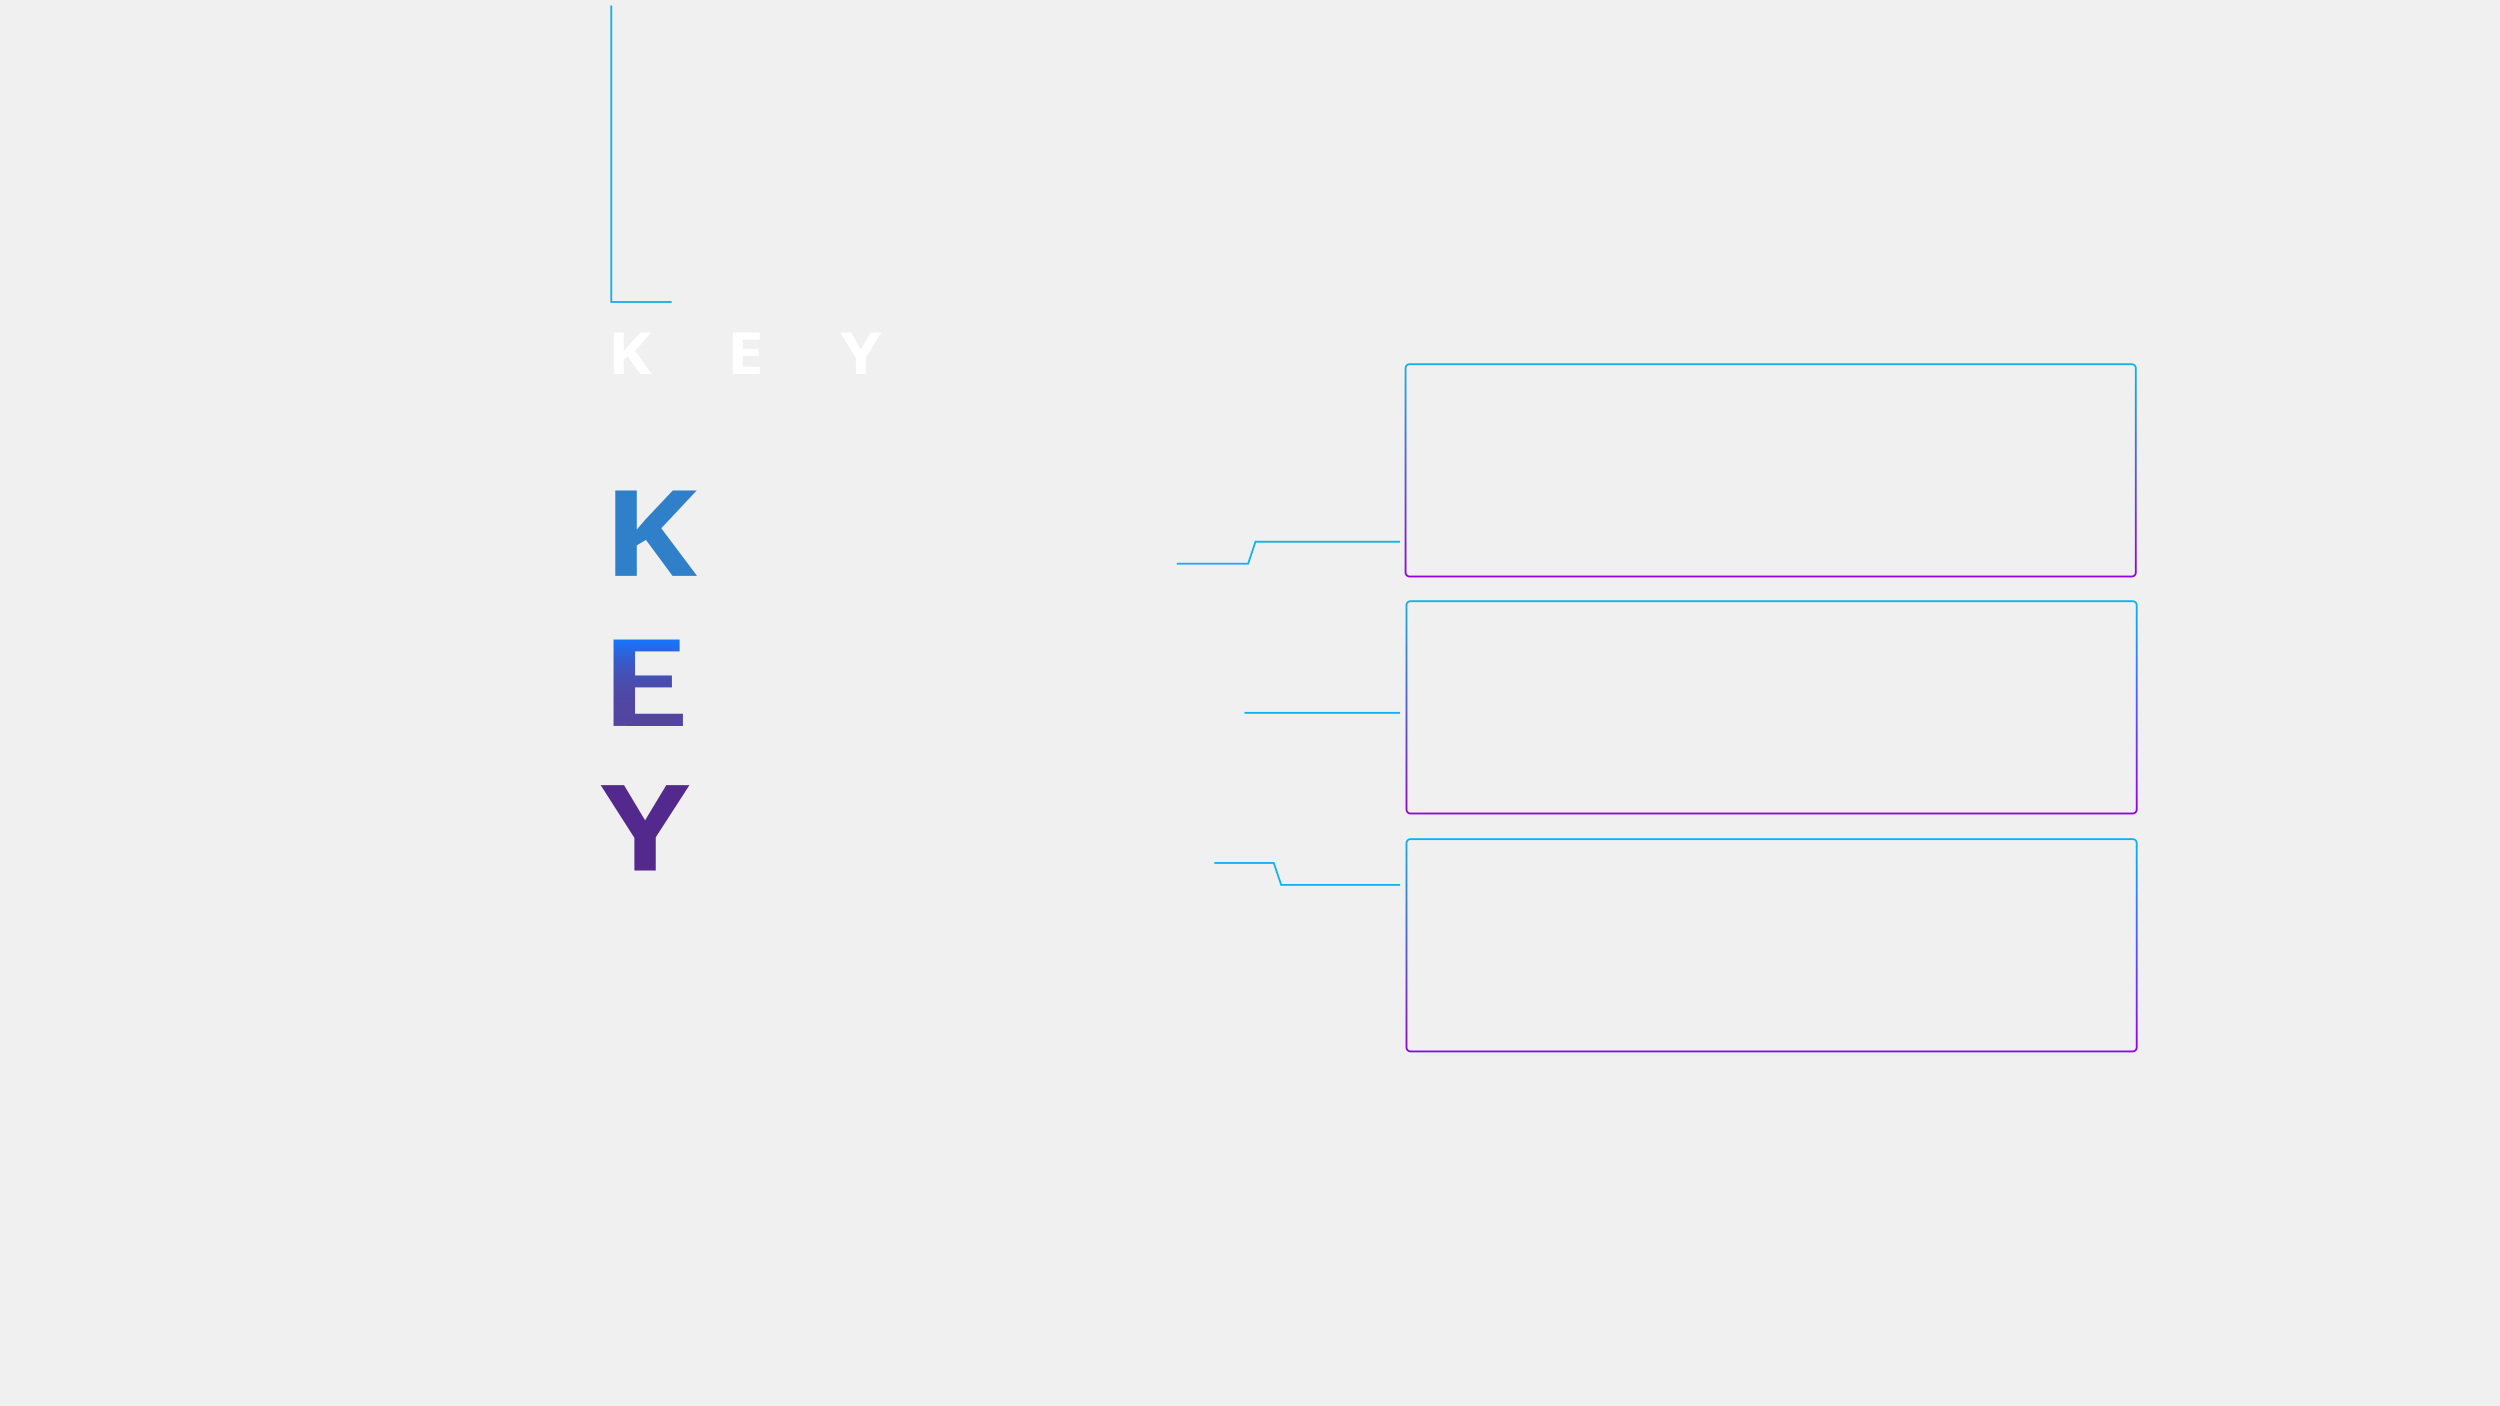
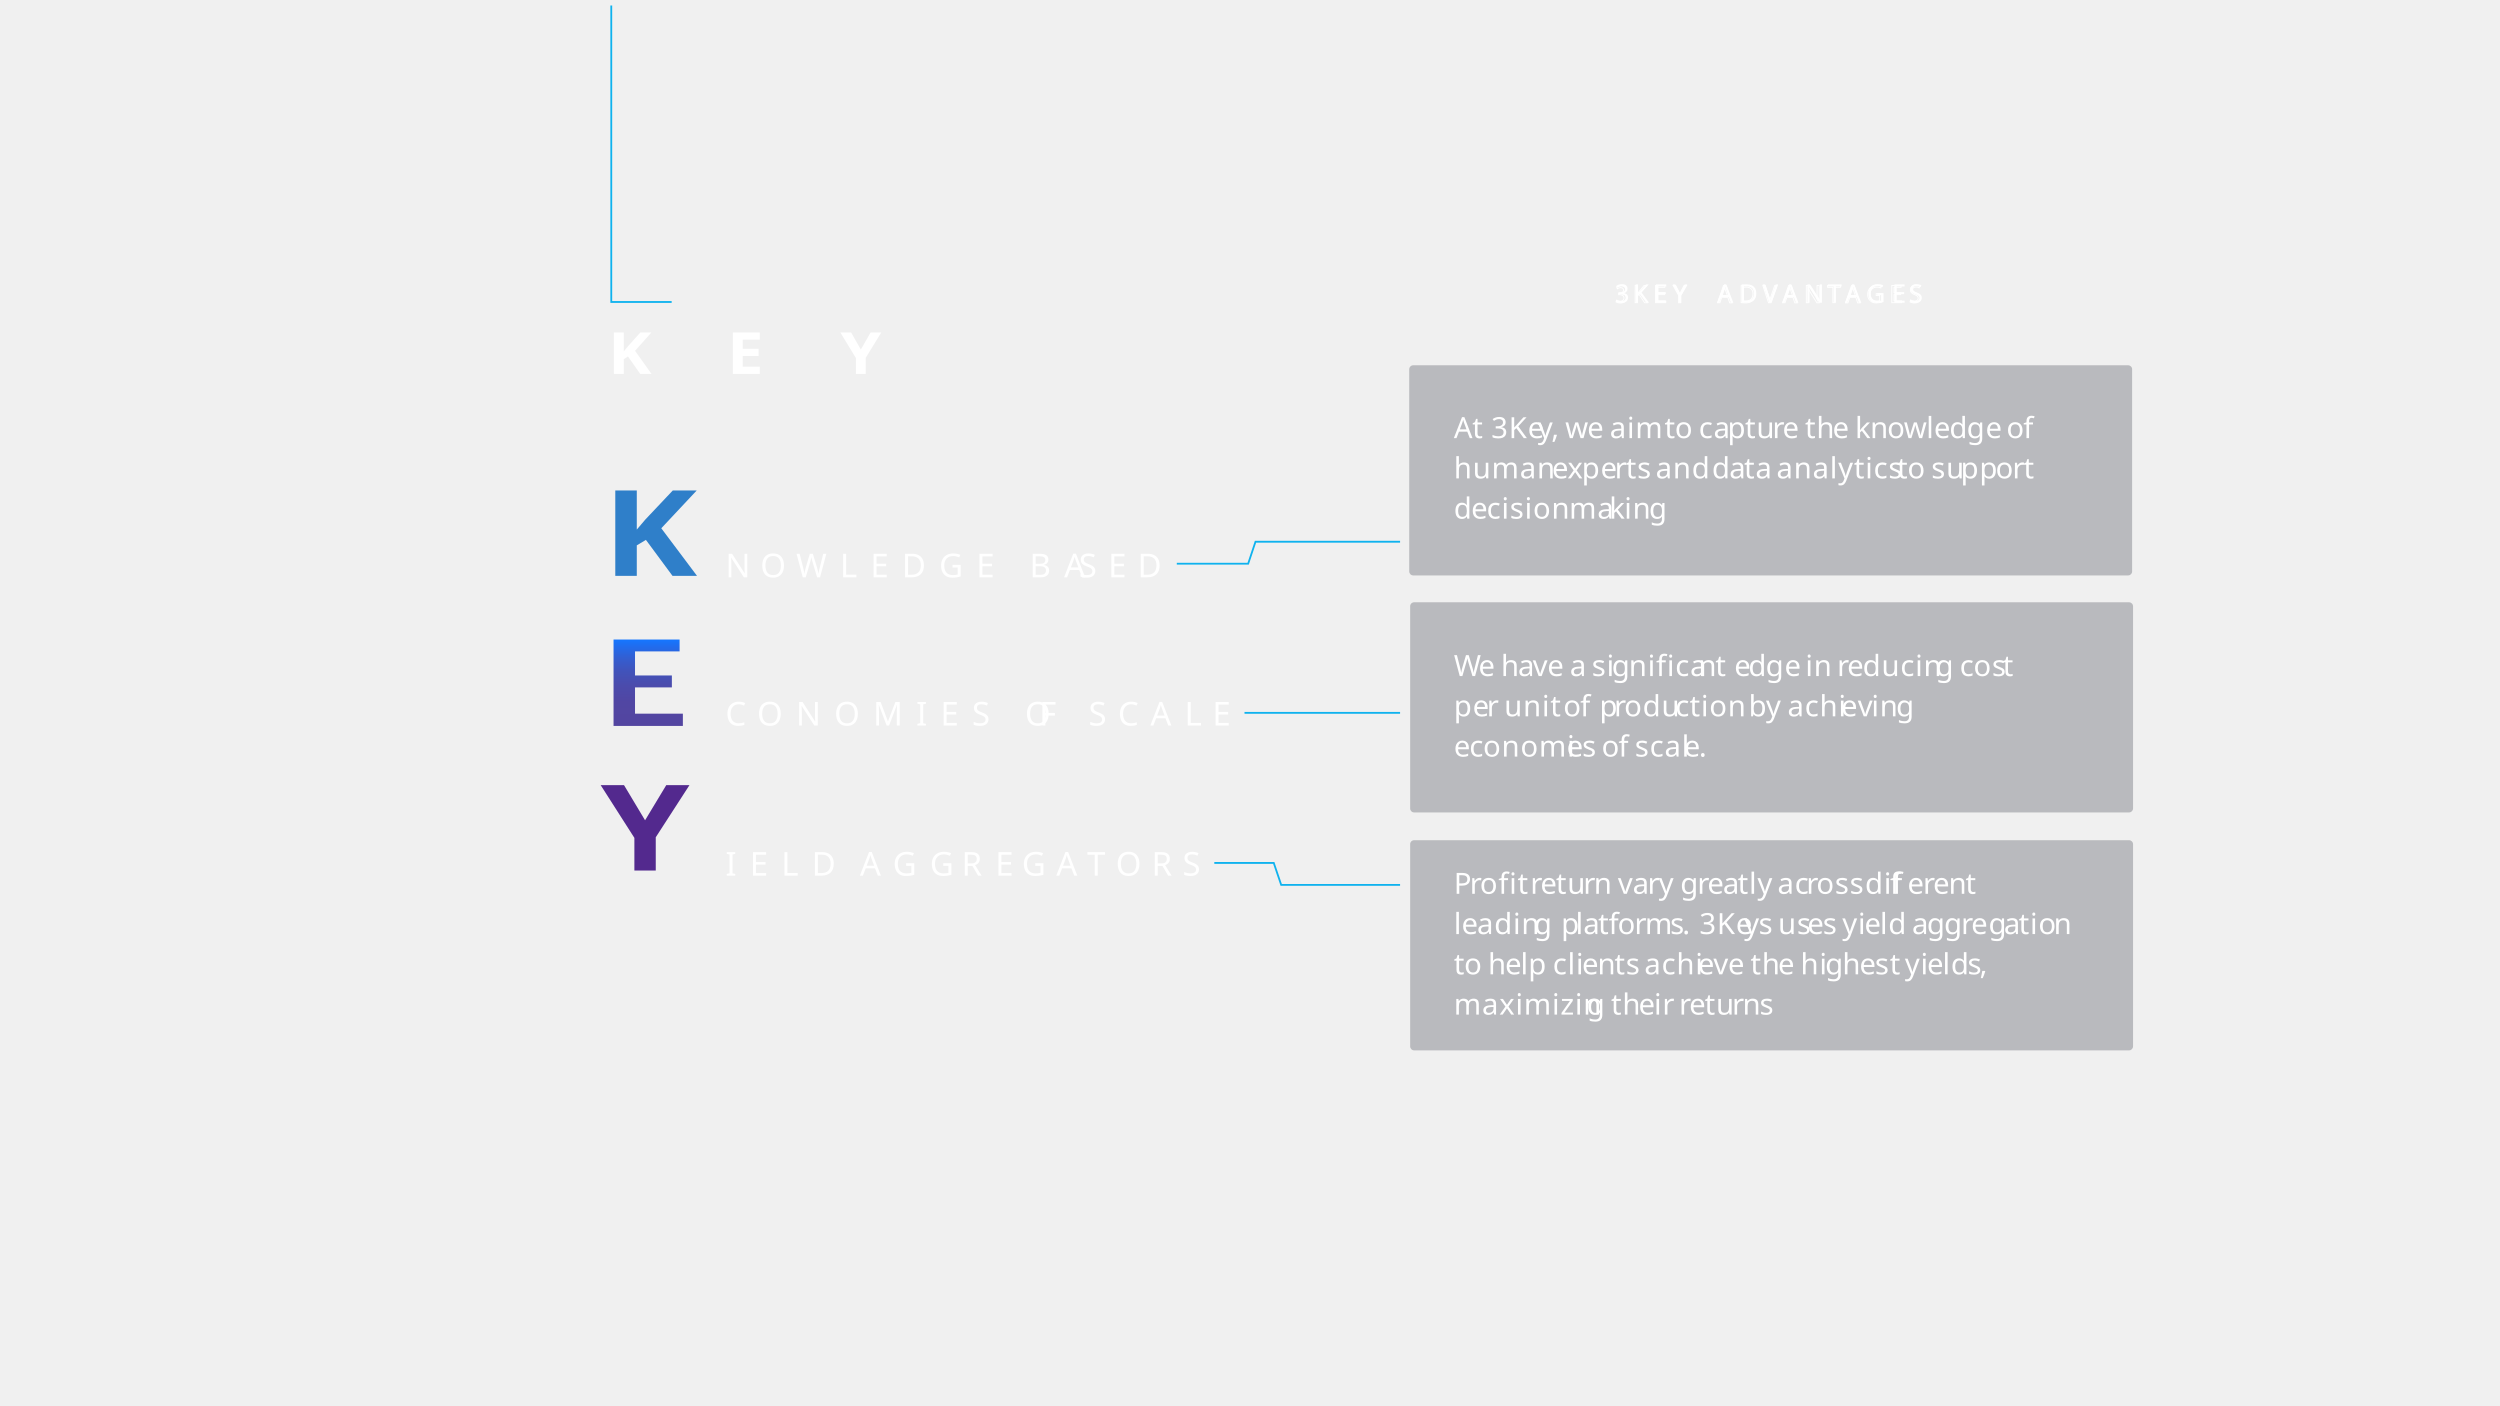
<svg xmlns="http://www.w3.org/2000/svg" xmlns:xlink="http://www.w3.org/1999/xlink" id="_3Key" data-name="3Key" viewBox="0 0 1366 768">
  <defs>
-     <style>.cls-1,.cls-6,.cls-7,.cls-8{fill:none;stroke-miterlimit:10;}.cls-1{stroke:#0fb2ee;}.cls-2,.cls-5{font-size:65.36px;}.cls-2{fill:#2f7fc9;}.cls-2,.cls-3,.cls-5{font-family:LucidaSans-Demi, Lucida Sans;font-weight:700;}.cls-3{font-size:31.7px;fill:#fff;}.cls-4{fill:url(#linear-gradient);}.cls-5{fill:#53298e;}.cls-6{stroke:url(#linear-gradient-2);}.cls-7{stroke:url(#linear-gradient-3);}.cls-8{stroke:url(#linear-gradient-4);}</style>
-     <linearGradient id="linear-gradient" x1="354.18" y1="396.66" x2="354.18" y2="349.43" gradientUnits="userSpaceOnUse">
+     <clipPath id="clip-path">
+       <polygon points="335.24 396.66 335.24 349.43 371.33 349.43 371.33 355.94 346.97 355.94 346.97 369.09 367.11 369.09 367.11 375.6 346.97 375.6 346.97 389.96 373.13 389.96 373.13 396.66 335.24 396.66" style="fill:none" />
+     </clipPath>
+     <linearGradient id="linear-gradient" x1="1.02" y1="769.02" x2="2.02" y2="769.02" gradientTransform="matrix(0, -47.23, -47.23, 0, 36677.67, 444.89)" gradientUnits="userSpaceOnUse">
      <stop offset="0" stop-color="#5345a0" />
      <stop offset="0.28" stop-color="#5146a3" />
      <stop offset="0.47" stop-color="#4b4bac" />
      <stop offset="0.64" stop-color="#4153bb" />
      <stop offset="0.79" stop-color="#335ed1" />
-       <stop offset="0.92" stop-color="#216cec" />
+       <stop offset="0.92" stop-color="#216ced" />
      <stop offset="1" stop-color="#1576ff" />
    </linearGradient>
-     <linearGradient id="linear-gradient-2" x1="967.5" y1="315.5" x2="967.5" y2="198.5" gradientUnits="userSpaceOnUse">
+     <clipPath id="clip-path-2">
+       <rect width="1366" height="768" style="fill:none" />
+     </clipPath>
+     <linearGradient id="linear-gradient-2" x1="1.01" y1="769.01" x2="2.01" y2="769.01" gradientTransform="matrix(0, -117, -117, 0, 90941.5, 433.5)" gradientUnits="userSpaceOnUse">
      <stop offset="0" stop-color="#9200e9" />
      <stop offset="1" stop-color="#0fb2ee" />
    </linearGradient>
-     <linearGradient id="linear-gradient-3" x1="968" y1="445" x2="968" y2="328" xlink:href="#linear-gradient-2" />
-     <linearGradient id="linear-gradient-4" x1="968" y1="575" x2="968" y2="458" xlink:href="#linear-gradient-2" />
+     <clipPath id="clip-path-3">
+       <rect x="770" y="199.58" width="395" height="114.84" style="fill:none" />
+     </clipPath>
+     <clipPath id="clip-path-4">
+       <rect x="770.5" y="329.08" width="395" height="114.84" style="fill:none" />
+     </clipPath>
+     <clipPath id="clip-path-5">
+       <rect x="770.5" y="459.08" width="395" height="114.84" style="fill:none" />
+     </clipPath>
+     <linearGradient id="linear-gradient-3" x1="1.01" y1="769.01" x2="2.01" y2="769.01" gradientTransform="matrix(0, -117, -117, 0, 90942, 563)" xlink:href="#linear-gradient-2" />
+     <linearGradient id="linear-gradient-4" x1="1.01" y1="769.01" x2="2.01" y2="769.01" gradientTransform="matrix(0, -117, -117, 0, 90942, 693)" xlink:href="#linear-gradient-2" />
  </defs>
-   <polyline class="cls-1" points="334 3 334 165 367 165" />
-   <text class="cls-2" transform="translate(329.2 314.66) scale(1.19 1)">K</text>
-   <text class="cls-3" transform="translate(332.2 204.31) scale(1.13 1)">K</text>
-   <text class="cls-3" transform="translate(397.2 204.31) scale(1.13 1)">E</text>
-   <text class="cls-3" transform="translate(459.2 204.31) scale(1.13 1)">Y</text>
-   <path class="cls-4" d="M335.24,396.66V349.43h36.1v6.51H347v13.15h20.14v6.51H347V390h26.16v6.7Z" />
-   <text class="cls-5" transform="translate(328.2 475.66) scale(1.19 1)">Y</text>
-   <polyline class="cls-1" points="643 308 682 308 686 296 765 296" />
-   <line class="cls-1" x1="680" y1="389.5" x2="765" y2="389.5" />
-   <polyline class="cls-1" points="663.5 471.5 695.98 471.5 700.04 483.5 765 483.5" />
-   <rect class="cls-6" x="768" y="199" width="399" height="116" rx="2.21" ry="2.21" />
-   <rect class="cls-7" x="768.5" y="328.5" width="399" height="116" rx="2.21" ry="2.21" />
-   <rect class="cls-8" x="768.5" y="458.5" width="399" height="116" rx="2.21" ry="2.21" />
+   <polyline points="334 3 334 165 367 165" style="fill:none;stroke:#0fb2ee;stroke-miterlimit:10" />
+   <text transform="translate(329.2 314.66) scale(1.19 1)" style="font-size:65.361px;fill:#2f7fc9;font-family:LucidaSans-Demi, Lucida Sans;font-weight:700">K</text>
+   <text transform="translate(332.2 204.31) scale(1.13 1)" style="font-size:31.702px;fill:#fff;font-family:LucidaSans-Demi, Lucida Sans;font-weight:700">K</text>
+   <text transform="translate(397.19 204.31) scale(1.13 1)" style="font-size:31.702px;fill:#fff;font-family:LucidaSans-Demi, Lucida Sans;font-weight:700">E</text>
+   <text transform="translate(459.18 204.31) scale(1.13 1)" style="font-size:31.702px;fill:#fff;font-family:LucidaSans-Demi, Lucida Sans;font-weight:700">Y</text>
+   <g style="clip-path:url(#clip-path)">
+     <rect x="335.24" y="349.43" width="37.88" height="47.23" style="fill:url(#linear-gradient)" />
+   </g>
+   <text transform="translate(328.2 475.66) scale(1.19 1)" style="font-size:65.361px;fill:#53298e;font-family:LucidaSans-Demi, Lucida Sans;font-weight:700">Y</text>
+   <polyline points="643 308 682 308 686 296 765 296" style="fill:none;stroke:#0fb2ee;stroke-miterlimit:10" />
+   <line x1="680" y1="389.5" x2="765" y2="389.5" style="fill:none;stroke:#0fb2ee;stroke-miterlimit:10" />
+   <polyline points="663.5 471.5 695.98 471.5 700.04 483.5 765 483.5" style="fill:none;stroke:#0fb2ee;stroke-miterlimit:10" />
+   <g style="clip-path:url(#clip-path-2)">
+     <path d="M1164.79,315H770.21a2.21,2.21,0,0,1-2.21-2.21V201.21a2.21,2.21,0,0,1,2.21-2.21h394.58a2.21,2.21,0,0,1,2.21,2.21V312.79a2.21,2.21,0,0,1-2.21,2.21h0a2.21,2.21,0,0,0,2.21-2.21V201.21a2.21,2.21,0,0,0-2.21-2.21H770.21a2.21,2.21,0,0,0-2.21,2.21V312.79a2.21,2.21,0,0,0,2.21,2.21Z" style="fill:url(#linear-gradient-2)" />
+     <g style="opacity:0.3">
+       <g style="clip-path:url(#clip-path-3)">
+         <path d="M1162.81,314.42H772.19a2.19,2.19,0,0,1-2.19-2.19V201.77a2.19,2.19,0,0,1,2.19-2.19h390.62a2.19,2.19,0,0,1,2.19,2.19V312.23a2.19,2.19,0,0,1-2.19,2.19" style="fill:#3a3e49" />
+       </g>
+     </g>
+     <g style="opacity:0.3">
+       <g style="clip-path:url(#clip-path-4)">
+         <path d="M1163.31,443.92H772.69a2.19,2.19,0,0,1-2.19-2.19V331.27a2.19,2.19,0,0,1,2.19-2.19h390.62a2.19,2.19,0,0,1,2.19,2.19V441.73a2.19,2.19,0,0,1-2.19,2.19" style="fill:#3a3e49" />
+       </g>
+     </g>
+     <g style="opacity:0.3">
+       <g style="clip-path:url(#clip-path-5)">
+         <path d="M1163.31,573.92H772.69a2.19,2.19,0,0,1-2.19-2.19V461.27a2.19,2.19,0,0,1,2.19-2.19h390.62a2.19,2.19,0,0,1,2.19,2.19V571.73a2.19,2.19,0,0,1-2.19,2.19" style="fill:#3a3e49" />
+       </g>
+     </g>
+     <path d="M1165.29,444.5H770.71a2.21,2.21,0,0,1-2.21-2.21V330.71a2.21,2.21,0,0,1,2.21-2.21h394.58a2.21,2.21,0,0,1,2.21,2.21V442.29a2.21,2.21,0,0,1-2.21,2.21h0a2.21,2.21,0,0,0,2.21-2.21V330.71a2.21,2.21,0,0,0-2.21-2.21H770.71a2.21,2.21,0,0,0-2.21,2.21V442.29a2.21,2.21,0,0,0,2.21,2.21Z" style="fill:url(#linear-gradient-3)" />
+     <path d="M1165.29,574.5H770.71a2.21,2.21,0,0,1-2.21-2.21V460.71a2.21,2.21,0,0,1,2.21-2.21h394.58a2.21,2.21,0,0,1,2.21,2.21V572.29a2.21,2.21,0,0,1-2.21,2.21h0a2.21,2.21,0,0,0,2.21-2.21V460.71a2.21,2.21,0,0,0-2.21-2.21H770.71a2.21,2.21,0,0,0-2.21,2.21V572.29a2.21,2.21,0,0,0,2.21,2.21Z" style="fill:url(#linear-gradient-4)" />
+   </g>
+   <text transform="translate(396.38 315.44)" style="font-size:18px;fill:#fff;font-family:MyriadPro-Regular, Myriad Pro;letter-spacing:0.4em">N<tspan x="19.04" y="0" style="letter-spacing:0.399em">O</tspan>
+     <tspan x="38.63" y="0" style="letter-spacing:0.4em">WLEDGE BA</tspan>
+     <tspan x="193.07" y="0" style="letter-spacing:0.399em">S</tspan>
+     <tspan x="209.12" y="0">E</tspan>
+     <tspan x="225.18" y="0" style="letter-spacing:-0em">D</tspan>
+   </text>
+   <text transform="translate(396.38 396.44)" style="font-size:18px;fill:#fff;font-family:MyriadPro-Regular, Myriad Pro">
+     <tspan style="letter-spacing:0.379em">C</tspan>
+     <tspan x="17.26" y="0" style="letter-spacing:0.4em">ONOMIES O</tspan>
+     <tspan x="171.43" y="0" style="letter-spacing:0.399em">F</tspan>
+     <tspan x="187.38" y="0" style="letter-spacing:0.4em"> </tspan>
+     <tspan x="198.39" y="0" style="letter-spacing:0.399em">S</tspan>
+     <tspan x="214.45" y="0" style="letter-spacing:0.404em">C</tspan>
+     <tspan x="232.16" y="0" style="letter-spacing:0.4em">AL</tspan>
+     <tspan x="266.07" y="0">E</tspan>
+   </text>
+   <text transform="translate(396.38 478.45)" style="font-size:18px;fill:#fff;font-family:MyriadPro-Regular, Myriad Pro;letter-spacing:0.4em">IELD <tspan x="73.46" y="0" style="letter-spacing:0.385em">A</tspan>
+     <tspan x="91.4" y="0" style="letter-spacing:0.399em">GG</tspan>
+     <tspan x="129.02" y="0" style="letter-spacing:0.4em">RE</tspan>
+     <tspan x="161.96" y="0" style="letter-spacing:0.399em">G</tspan>
+     <tspan x="180.77" y="0" style="letter-spacing:0.323em">A</tspan>
+     <tspan x="197.6" y="0" style="letter-spacing:0.373em">T</tspan>
+     <tspan x="213.26" y="0" style="letter-spacing:0.399em">O</tspan>
+     <tspan x="232.85" y="0">R</tspan>
+     <tspan x="249.73" y="0" style="letter-spacing:-0em">S</tspan>
+   </text>
+   <text transform="translate(794.37 239.4)" style="font-size:16px;fill:#fff;font-family:MyriadPro-Regular, Myriad Pro">
+     <tspan style="letter-spacing:0.018em">A</tspan>
+     <tspan x="10.08" y="0" style="letter-spacing:0.027em">t</tspan>
+     <tspan x="15.81" y="0" xml:space="preserve" style="letter-spacing:0.028em"> 3Ke</tspan>
+     <tspan x="45.89" y="0" style="letter-spacing:-0.011em">y</tspan>
+     <tspan x="53.25" y="0" style="letter-spacing:0.028em">, </tspan>
+     <tspan x="60.85" y="0" style="letter-spacing:0.017em">w</tspan>
+     <tspan x="72.89" y="0" style="letter-spacing:0.028em">e </tspan>
+     <tspan x="85.2" y="0" style="letter-spacing:0.027em">aim</tspan>
+     <tspan x="111.29" y="0" style="letter-spacing:0.028em"> </tspan>
+     <tspan x="115.13" y="0" style="letter-spacing:0.021em">t</tspan>
+     <tspan x="120.77" y="0" style="letter-spacing:0.027em">o</tspan>
+     <tspan x="129.98" y="0" style="letter-spacing:0.028em"> </tspan>
+     <tspan x="133.82" y="0" style="letter-spacing:0.027em">ca</tspan>
+     <tspan x="149.57" y="0" style="letter-spacing:0.028em">p</tspan>
+     <tspan x="159.12" y="0" style="letter-spacing:0.027em">tu</tspan>
+     <tspan x="174.09" y="0" style="letter-spacing:0.017em">r</tspan>
+     <tspan x="179.6" y="0" style="letter-spacing:0.028em">e </tspan>
+     <tspan x="191.9" y="0" style="letter-spacing:0.027em">th</tspan>
+     <tspan x="206.94" y="0" style="letter-spacing:0.028em">e </tspan>
+     <tspan x="219.24" y="0" style="letter-spacing:0.045em">k</tspan>
+     <tspan x="227.47" y="0" style="letter-spacing:0.027em">n</tspan>
+     <tspan x="236.78" y="0" style="letter-spacing:0.02em">o</tspan>
+     <tspan x="245.88" y="0" style="letter-spacing:0.028em">w</tspan>
+     <tspan x="258.11" y="0" style="letter-spacing:0.027em">l</tspan>
+     <tspan x="262.32" y="0" style="letter-spacing:0.028em">e</tspan>
+     <tspan x="270.78" y="0" style="letter-spacing:0.027em">d</tspan>
+     <tspan x="280.24" y="0" style="letter-spacing:0.028em">ge </tspan>
+     <tspan x="301.93" y="0" style="letter-spacing:0.027em">o</tspan>
+     <tspan x="311.15" y="0">f</tspan>
+   </text>
+   <text transform="translate(794.37 261.4)" style="font-size:16px;fill:#fff;font-family:MyriadPro-Regular, Myriad Pro">
+     <tspan style="letter-spacing:0.027em">human</tspan>
+     <tspan x="49.79" y="0" style="letter-spacing:0.028em"> </tspan>
+     <tspan x="53.63" y="0" style="letter-spacing:0.025em">e</tspan>
+     <tspan x="62.05" y="0" style="letter-spacing:0.027em">x</tspan>
+     <tspan x="69.89" y="0" style="letter-spacing:0.028em">pe</tspan>
+     <tspan x="87.9" y="0" style="letter-spacing:0.051em">r</tspan>
+     <tspan x="93.95" y="0" style="letter-spacing:0.027em">ts</tspan>
+     <tspan x="106.45" y="0" style="letter-spacing:0.028em"> </tspan>
+     <tspan x="110.29" y="0" style="letter-spacing:0.027em">and</tspan>
+     <tspan x="137.2" y="0" style="letter-spacing:0.028em"> </tspan>
+     <tspan x="141.04" y="0" style="letter-spacing:0.027em">d</tspan>
+     <tspan x="150.49" y="0" style="letter-spacing:0.024em">a</tspan>
+     <tspan x="158.59" y="0" style="letter-spacing:0.027em">ta</tspan>
+     <tspan x="172.46" y="0" style="letter-spacing:0.028em"> </tspan>
+     <tspan x="176.3" y="0" style="letter-spacing:0.027em">analytics</tspan>
+     <tspan x="238.35" y="0" style="letter-spacing:0.028em"> </tspan>
+     <tspan x="242.19" y="0" style="letter-spacing:0.022em">t</tspan>
+     <tspan x="247.84" y="0" style="letter-spacing:0.027em">o</tspan>
+     <tspan x="257.05" y="0" style="letter-spacing:0.028em"> </tspan>
+     <tspan x="260.89" y="0" style="letter-spacing:0.027em">su</tspan>
+     <tspan x="276.91" y="0" style="letter-spacing:0.028em">pp</tspan>
+     <tspan x="296.01" y="0" style="letter-spacing:0.027em">o</tspan>
+     <tspan x="305.23" y="0" style="letter-spacing:0.052em">r</tspan>
+     <tspan x="311.29" y="0">t</tspan>
+   </text>
+   <text transform="translate(794.37 283.4)" style="font-size:16px;fill:#fff;font-family:MyriadPro-Regular, Myriad Pro;letter-spacing:0.027em">d<tspan x="9.46" y="0" style="letter-spacing:0.028em">e</tspan>
+     <tspan x="17.92" y="0" style="letter-spacing:0.027em">cision</tspan>
+     <tspan x="59.17" y="0" style="letter-spacing:0.028em"> </tspan>
+     <tspan x="63.01" y="0">ma</tspan>
+     <tspan x="84.93" y="0" style="letter-spacing:0.044em">k</tspan>
+     <tspan x="93.13" y="0" style="letter-spacing:0.027em">in</tspan>
+     <tspan x="106.62" y="0" style="letter-spacing:-0em">g</tspan>
+   </text>
+   <text transform="translate(882.37 165.4)" style="font-size:14px;fill:#fff;font-family:MyriadPro-Regular, Myriad Pro">
+     <tspan style="letter-spacing:0.2em">3</tspan>
+     <tspan x="9.98" y="0" style="letter-spacing:0.254em">K</tspan>
+     <tspan x="21.13" y="0" style="letter-spacing:0.257em">E</tspan>
+     <tspan x="31.61" y="0" xml:space="preserve" style="letter-spacing:0.254em">Y  </tspan>
+     <tspan x="55.79" y="0" style="letter-spacing:0.253em">A</tspan>
+     <tspan x="67.9" y="0" style="letter-spacing:0.254em">D</tspan>
+     <tspan x="80.78" y="0" style="letter-spacing:0.197em">V</tspan>
+     <tspan x="91.35" y="0" style="letter-spacing:0.254em">AN</tspan>
+     <tspan x="116.24" y="0" style="letter-spacing:0.179em">T</tspan>
+     <tspan x="125.7" y="0" style="letter-spacing:0.239em">A</tspan>
+     <tspan x="137.62" y="0" style="letter-spacing:0.254em">GE</tspan>
+     <tspan x="160.66" y="0">S</tspan>
+   </text>
+   <g style="clip-path:url(#clip-path-2)">
+     <path d="M883,164.94a4.66,4.66,0,0,0,2.37.62c2.18,0,3.31-1.28,3.31-2.73a2.36,2.36,0,0,0-2-2.34v0a2.26,2.26,0,0,0,1.68-2.14c0-1.11-.81-2.17-2.6-2.17a4.34,4.34,0,0,0-2.38.7l.32.89a3.33,3.33,0,0,1,1.82-.6c1.14,0,1.6.65,1.6,1.37,0,1.08-1.14,1.54-2,1.54h-.69V161H885c1.19,0,2.34.54,2.35,1.82,0,.75-.48,1.76-2.06,1.76a4.15,4.15,0,0,1-2-.57Z" style="fill:none;stroke:#fff;stroke-miterlimit:10;stroke-width:0.5px" />
+     <path d="M893.42,165.4h1.22v-3.6l.89-1,3.11,4.63h1.44L896.4,160l3.41-4H898.3l-2.88,3.54c-.24.31-.49.64-.74,1h0V156h-1.22Z" style="fill:none;stroke:#fff;stroke-miterlimit:10;stroke-width:0.5px" />
+     <polygon points="909.45 159.97 905.78 159.97 905.78 156.99 909.66 156.99 909.66 155.97 904.56 155.97 904.56 165.4 909.87 165.4 909.87 164.38 905.78 164.38 905.78 160.98 909.45 160.98 909.45 159.97" style="fill:none;stroke:#fff;stroke-miterlimit:10;stroke-width:0.5px" />
+     <path d="M918.38,165.4v-4l3.16-5.41h-1.38l-1.36,2.6c-.36.71-.69,1.33-.95,2h0c-.29-.66-.58-1.24-.94-2l-1.33-2.6h-1.39l3,5.43v4Z" style="fill:none;stroke:#fff;stroke-miterlimit:10;stroke-width:0.5px" />
+     <path d="M941,161.48l.93-2.73c.18-.57.33-1.15.47-1.71h0c.14.55.28,1.11.49,1.73l.92,2.71Zm3.1,1,1,3h1.3L943.19,156h-1.47l-3.21,9.43h1.26l1-3Z" style="fill:none;stroke:#fff;stroke-miterlimit:10;stroke-width:0.5px" />
+     <path d="M952.57,157a6.87,6.87,0,0,1,1.43-.13c2.57,0,3.83,1.42,3.82,3.64,0,2.55-1.42,4-4,4a8.33,8.33,0,0,1-1.23-.07Zm-1.22,8.38a19.31,19.31,0,0,0,2.21.12,5.8,5.8,0,0,0,4.17-1.36,5,5,0,0,0,1.36-3.67,4.34,4.34,0,0,0-1.33-3.39,5.39,5.39,0,0,0-3.82-1.17,17.72,17.72,0,0,0-2.59.19Z" style="fill:none;stroke:#fff;stroke-miterlimit:10;stroke-width:0.5px" />
+     <path d="M967.65,165.4,971,156h-1.3l-1.6,4.66c-.42,1.23-.81,2.42-1.08,3.51h0c-.25-1.1-.6-2.25-1-3.53L964.54,156h-1.32l3.08,9.43Z" style="fill:none;stroke:#fff;stroke-miterlimit:10;stroke-width:0.5px" />
+     <path d="M976.58,161.48l.92-2.73c.18-.57.34-1.15.48-1.71h0c.15.55.28,1.11.49,1.73l.93,2.71Zm3.09,1,1,3H982L978.76,156h-1.47l-3.21,9.43h1.27l1-3Z" style="fill:none;stroke:#fff;stroke-miterlimit:10;stroke-width:0.5px" />
+     <path d="M988.07,165.4v-4c0-1.57,0-2.7-.1-3.89l0,0a29.59,29.59,0,0,0,1.77,3.15l3,4.79H994V156h-1.15v3.94c0,1.47,0,2.62.14,3.88l0,0a27,27,0,0,0-1.69-3.07l-3-4.77h-1.33v9.43Z" style="fill:none;stroke:#fff;stroke-miterlimit:10;stroke-width:0.5px" />
+     <polygon points="1001.48 165.4 1002.71 165.4 1002.71 157 1005.6 157 1005.6 155.97 998.61 155.97 998.61 157 1001.48 157 1001.48 165.4" style="fill:none;stroke:#fff;stroke-miterlimit:10;stroke-width:0.5px" />
+     <path d="M1010.93,161.48l.93-2.73c.18-.57.33-1.15.47-1.71h0c.14.55.28,1.11.49,1.73l.92,2.71Zm3.1,1,1,3h1.31l-3.22-9.43h-1.47l-3.21,9.43h1.26l1-3Z" style="fill:none;stroke:#fff;stroke-miterlimit:10;stroke-width:0.5px" />
+     <path d="M1028.25,160.45h-3.11v1h1.92v2.81a4,4,0,0,1-1.62.25,3.46,3.46,0,0,1-3.64-3.81,3.52,3.52,0,0,1,3.79-3.79,4.84,4.84,0,0,1,2.09.41l.29-1a6,6,0,0,0-2.35-.43,4.73,4.73,0,0,0-5.11,4.87,4.43,4.43,0,0,0,4.84,4.76,8.68,8.68,0,0,0,2.9-.52Z" style="fill:none;stroke:#fff;stroke-miterlimit:10;stroke-width:0.5px" />
+     <polygon points="1038.55 159.97 1034.89 159.97 1034.89 156.99 1038.76 156.99 1038.76 155.97 1033.67 155.97 1033.67 165.4 1038.97 165.4 1038.97 164.38 1034.89 164.38 1034.89 160.98 1038.55 160.98 1038.55 159.97" style="fill:none;stroke:#fff;stroke-miterlimit:10;stroke-width:0.5px" />
+     <path d="M1043.64,164.94a4.79,4.79,0,0,0,2.4.6c2.23,0,3.31-1.26,3.31-2.71s-.81-2.16-2.41-2.78c-1.3-.5-1.88-.93-1.88-1.82,0-.64.49-1.41,1.78-1.41a3.67,3.67,0,0,1,1.79.45l.34-1a4.39,4.39,0,0,0-2.09-.46c-1.83,0-3.05,1.09-3.05,2.56s1,2.13,2.49,2.68c1.28.49,1.78,1,1.78,1.87s-.73,1.61-2,1.61a4.34,4.34,0,0,1-2.18-.61Z" style="fill:none;stroke:#fff;stroke-miterlimit:10;stroke-width:0.5px" />
+   </g>
+   <text transform="translate(794.37 369.4)" style="font-size:16px;fill:#fff;font-family:MyriadPro-Regular, Myriad Pro">
+     <tspan style="letter-spacing:-0.005em">W</tspan>
+     <tspan x="13.46" y="0" style="letter-spacing:0.028em">e </tspan>
+     <tspan x="25.76" y="0" style="letter-spacing:0.027em">h</tspan>
+     <tspan x="35.07" y="0" style="letter-spacing:0.02em">a</tspan>
+     <tspan x="43.1" y="0" style="letter-spacing:0.018em">v</tspan>
+     <tspan x="51.09" y="0" style="letter-spacing:0.028em">e </tspan>
+     <tspan x="63.39" y="0" style="letter-spacing:0.027em">a</tspan>
+     <tspan x="71.54" y="0" style="letter-spacing:0.028em"> </tspan>
+     <tspan x="75.38" y="0" style="letter-spacing:0.027em">si</tspan>
+     <tspan x="86.32" y="0" style="letter-spacing:0.022em">g</tspan>
+     <tspan x="95.61" y="0" style="letter-spacing:0.027em">nifica</tspan>
+     <tspan x="133.65" y="0" style="letter-spacing:0.024em">n</tspan>
+     <tspan x="142.91" y="0" style="letter-spacing:0.027em">t</tspan>
+     <tspan x="148.64" y="0" xml:space="preserve" style="letter-spacing:0.028em"> e</tspan>
+     <tspan x="160.94" y="0" style="letter-spacing:0.027em">d</tspan>
+     <tspan x="170.4" y="0" style="letter-spacing:0.028em">ge </tspan>
+     <tspan x="192.09" y="0" style="letter-spacing:0.027em">in</tspan>
+     <tspan x="205.58" y="0" style="letter-spacing:0.028em"> </tspan>
+     <tspan x="209.42" y="0" style="letter-spacing:0.017em">r</tspan>
+     <tspan x="214.92" y="0" style="letter-spacing:0.028em">e</tspan>
+     <tspan x="223.39" y="0" style="letter-spacing:0.027em">ducin</tspan>
+     <tspan x="263.18" y="0" style="letter-spacing:0.028em">g </tspan>
+     <tspan x="276.41" y="0" style="letter-spacing:0.022em">c</tspan>
+     <tspan x="283.93" y="0" style="letter-spacing:0.027em">os</tspan>
+     <tspan x="299.92" y="0">t</tspan>
+   </text>
+   <text transform="translate(794.37 391.4)" style="font-size:16px;fill:#fff;font-family:MyriadPro-Regular, Myriad Pro;letter-spacing:0.028em">pe<tspan x="18.02" y="0" style="letter-spacing:0.027em">r</tspan>
+     <tspan x="23.68" y="0"> </tspan>
+     <tspan x="27.52" y="0" style="letter-spacing:0.027em">unit</tspan>
+     <tspan x="55.98" y="0"> </tspan>
+     <tspan x="59.82" y="0" style="letter-spacing:0.027em">o</tspan>
+     <tspan x="69.04" y="0" style="letter-spacing:0.028em">f p</tspan>
+     <tspan x="87.55" y="0" style="letter-spacing:0.018em">r</tspan>
+     <tspan x="93.07" y="0" style="letter-spacing:0.027em">odu</tspan>
+     <tspan x="120.99" y="0" style="letter-spacing:0.041em">c</tspan>
+     <tspan x="128.81" y="0" style="letter-spacing:0.027em">tion</tspan>
+     <tspan x="157.25" y="0"> </tspan>
+     <tspan x="161.08" y="0" style="letter-spacing:0.021em">b</tspan>
+     <tspan x="170.53" y="0" style="letter-spacing:0.027em">y</tspan>
+     <tspan x="178.49" y="0"> </tspan>
+     <tspan x="182.33" y="0" style="letter-spacing:0.027em">achi</tspan>
+     <tspan x="211.56" y="0">ev</tspan>
+     <tspan x="228.17" y="0" style="letter-spacing:0.027em">in</tspan>
+     <tspan x="241.66" y="0" style="letter-spacing:-0em">g</tspan>
+   </text>
+   <text transform="translate(794.37 413.4)" style="font-size:16px;fill:#fff;font-family:MyriadPro-Regular, Myriad Pro">
+     <tspan style="letter-spacing:0.028em">e</tspan>
+     <tspan x="8.46" y="0" style="letter-spacing:0.021em">c</tspan>
+     <tspan x="15.97" y="0" style="letter-spacing:0.027em">onomi</tspan>
+     <tspan x="61.66" y="0" style="letter-spacing:0.028em">e</tspan>
+     <tspan x="70.13" y="0" style="letter-spacing:0.027em">s</tspan>
+     <tspan x="76.9" y="0" style="letter-spacing:0.028em"> </tspan>
+     <tspan x="80.74" y="0" style="letter-spacing:0.027em">o</tspan>
+     <tspan x="89.95" y="0" style="letter-spacing:0.028em">f </tspan>
+     <tspan x="98.91" y="0" style="letter-spacing:0.027em">scal</tspan>
+     <tspan x="125.63" y="0" style="letter-spacing:0.016em">e</tspan>
+     <tspan x="133.9" y="0">.</tspan>
+   </text>
+   <text transform="translate(794.37 488.39)" style="font-size:16px;fill:#fff;font-family:MyriadPro-Regular, Myriad Pro">
+     <tspan style="letter-spacing:0.012em">P</tspan>
+     <tspan x="8.7" y="0" style="letter-spacing:0.017em">r</tspan>
+     <tspan x="14.21" y="0" style="letter-spacing:0.027em">ofit</tspan>
+     <tspan x="37.95" y="0" style="letter-spacing:0.028em"> </tspan>
+     <tspan x="41.79" y="0" style="letter-spacing:0.018em">r</tspan>
+     <tspan x="47.31" y="0" style="letter-spacing:0.028em">e</tspan>
+     <tspan x="55.78" y="0" style="letter-spacing:0.027em">tu</tspan>
+     <tspan x="70.75" y="0" style="letter-spacing:0.031em">r</tspan>
+     <tspan x="76.48" y="0" style="letter-spacing:0.027em">n</tspan>
+     <tspan x="85.79" y="0" style="letter-spacing:0.028em"> </tspan>
+     <tspan x="89.63" y="0" style="letter-spacing:0.024em">v</tspan>
+     <tspan x="97.71" y="0" style="letter-spacing:0.027em">a</tspan>
+     <tspan x="105.85" y="0" style="letter-spacing:0.053em">r</tspan>
+     <tspan x="111.93" y="0" style="letter-spacing:0.027em">y</tspan>
+     <tspan x="119.9" y="0" style="letter-spacing:0.028em"> </tspan>
+     <tspan x="123.74" y="0" style="letter-spacing:0.022em">g</tspan>
+     <tspan x="133.04" y="0" style="letter-spacing:0.017em">r</tspan>
+     <tspan x="138.54" y="0" style="letter-spacing:0.028em">e</tspan>
+     <tspan x="147.01" y="0" style="letter-spacing:0.024em">a</tspan>
+     <tspan x="155.1" y="0" style="letter-spacing:0.027em">tly</tspan>
+     <tspan x="173.01" y="0" style="letter-spacing:0.028em"> </tspan>
+     <tspan x="176.85" y="0" style="letter-spacing:0.027em">ac</tspan>
+     <tspan x="192.59" y="0" style="letter-spacing:0.017em">r</tspan>
+     <tspan x="198.09" y="0" style="letter-spacing:0.027em">oss</tspan>
+     <tspan x="220.84" y="0" style="letter-spacing:0.028em"> </tspan>
+     <tspan x="224.68" y="0" style="letter-spacing:0.027em">dif</tspan>
+     <tspan x="238.32" y="0" style="letter-spacing:0.015em">f</tspan>
+     <tspan x="247.88" y="0" style="letter-spacing:0.028em">e</tspan>
+     <tspan x="256.35" y="0" style="letter-spacing:0.018em">r</tspan>
+     <tspan x="261.87" y="0" style="letter-spacing:0.028em">e</tspan>
+     <tspan x="270.33" y="0" style="letter-spacing:0.023em">n</tspan>
+     <tspan x="279.58" y="0">t</tspan>
+   </text>
+   <text transform="translate(794.37 510.39)" style="font-size:16px;fill:#fff;font-family:MyriadPro-Regular, Myriad Pro">
+     <tspan style="letter-spacing:0.027em">l</tspan>
+     <tspan x="4.21" y="0" style="letter-spacing:0.028em">e</tspan>
+     <tspan x="12.67" y="0" style="letter-spacing:0.027em">adin</tspan>
+     <tspan x="43.76" y="0" style="letter-spacing:0.028em">g p</tspan>
+     <tspan x="66.54" y="0" style="letter-spacing:0.027em">l</tspan>
+     <tspan x="70.75" y="0" style="letter-spacing:0.024em">a</tspan>
+     <tspan x="78.85" y="0" style="letter-spacing:0.027em">t</tspan>
+     <tspan x="84.57" y="0" style="letter-spacing:0.015em">f</tspan>
+     <tspan x="89.49" y="0" style="letter-spacing:0.027em">o</tspan>
+     <tspan x="98.7" y="0" style="letter-spacing:0.031em">r</tspan>
+     <tspan x="104.43" y="0" style="letter-spacing:0.027em">m</tspan>
+     <tspan x="118.21" y="0" style="letter-spacing:0.017em">s</tspan>
+     <tspan x="124.81" y="0" style="letter-spacing:0.028em">. 3Ke</tspan>
+     <tspan x="158.65" y="0" style="letter-spacing:0.022em">y</tspan>
+     <tspan x="166.54" y="0" style="letter-spacing:0.027em">s</tspan>
+     <tspan x="173.31" y="0" style="letter-spacing:0.028em"> </tspan>
+     <tspan x="177.15" y="0" style="letter-spacing:0.027em">us</tspan>
+     <tspan x="193.17" y="0" style="letter-spacing:0.028em">e</tspan>
+     <tspan x="201.63" y="0" style="letter-spacing:0.027em">s</tspan>
+     <tspan x="208.4" y="0" style="letter-spacing:0.028em"> </tspan>
+     <tspan x="212.24" y="0" style="letter-spacing:0.027em">yi</tspan>
+     <tspan x="224.38" y="0" style="letter-spacing:0.028em">e</tspan>
+     <tspan x="232.84" y="0" style="letter-spacing:0.027em">ld</tspan>
+     <tspan x="246.51" y="0" style="letter-spacing:0.028em"> </tspan>
+     <tspan x="250.35" y="0" style="letter-spacing:0.027em">a</tspan>
+     <tspan x="258.49" y="0" style="letter-spacing:0.028em">g</tspan>
+     <tspan x="267.88" y="0" style="letter-spacing:0.022em">g</tspan>
+     <tspan x="277.18" y="0" style="letter-spacing:0.017em">r</tspan>
+     <tspan x="282.68" y="0" style="letter-spacing:0.028em">eg</tspan>
+     <tspan x="300.54" y="0" style="letter-spacing:0.024em">a</tspan>
+     <tspan x="308.63" y="0" style="letter-spacing:0.027em">tio</tspan>
+     <tspan x="327.75" y="0">n</tspan>
+   </text>
+   <text transform="translate(794.37 532.39)" style="font-size:16px;fill:#fff;font-family:MyriadPro-Regular, Myriad Pro">
+     <tspan style="letter-spacing:0.021em">t</tspan>
+     <tspan x="5.63" y="0" style="letter-spacing:0.027em">o</tspan>
+     <tspan x="14.85" y="0" style="letter-spacing:0.028em"> </tspan>
+     <tspan x="18.69" y="0" style="letter-spacing:0.027em">h</tspan>
+     <tspan x="28" y="0" style="letter-spacing:0.028em">e</tspan>
+     <tspan x="36.46" y="0" style="letter-spacing:0.027em">l</tspan>
+     <tspan x="40.67" y="0" style="letter-spacing:0.028em">p </tspan>
+     <tspan x="54.06" y="0" style="letter-spacing:0.027em">cli</tspan>
+     <tspan x="70.05" y="0" style="letter-spacing:0.028em">e</tspan>
+     <tspan x="78.51" y="0" style="letter-spacing:0.024em">n</tspan>
+     <tspan x="87.77" y="0" style="letter-spacing:0.027em">ts</tspan>
+     <tspan x="100.27" y="0" style="letter-spacing:0.028em"> </tspan>
+     <tspan x="104.11" y="0" style="letter-spacing:0.027em">achi</tspan>
+     <tspan x="133.34" y="0" style="letter-spacing:0.028em">e</tspan>
+     <tspan x="141.81" y="0" style="letter-spacing:0.018em">v</tspan>
+     <tspan x="149.79" y="0" style="letter-spacing:0.028em">e </tspan>
+     <tspan x="162.09" y="0" style="letter-spacing:0.027em">th</tspan>
+     <tspan x="177.13" y="0" style="letter-spacing:0.028em">e </tspan>
+     <tspan x="189.44" y="0" style="letter-spacing:0.027em">hi</tspan>
+     <tspan x="202.92" y="0" style="letter-spacing:0.028em">g</tspan>
+     <tspan x="212.32" y="0" style="letter-spacing:0.027em">h</tspan>
+     <tspan x="221.63" y="0" style="letter-spacing:0.028em">e</tspan>
+     <tspan x="230.09" y="0" style="letter-spacing:0.027em">st</tspan>
+     <tspan x="242.59" y="0" style="letter-spacing:0.028em"> </tspan>
+     <tspan x="246.43" y="0" style="letter-spacing:0.027em">yi</tspan>
+     <tspan x="258.57" y="0" style="letter-spacing:0.028em">e</tspan>
+     <tspan x="267.04" y="0" style="letter-spacing:0.027em">ld</tspan>
+     <tspan x="280.7" y="0" style="letter-spacing:0.016em">s</tspan>
+     <tspan x="287.29" y="0">,</tspan>
+   </text>
+   <text transform="translate(794.37 554.39)" style="font-size:16px;fill:#fff;font-family:MyriadPro-Regular, Myriad Pro">
+     <tspan style="letter-spacing:0.027em">maximizin</tspan>
+     <tspan x="72.66" y="0" style="letter-spacing:0.028em">g </tspan>
+     <tspan x="85.89" y="0" style="letter-spacing:0.027em">th</tspan>
+     <tspan x="100.93" y="0" style="letter-spacing:0.028em">e</tspan>
+     <tspan x="109.39" y="0" style="letter-spacing:0.027em">ir</tspan>
+     <tspan x="119.23" y="0" style="letter-spacing:0.028em"> </tspan>
+     <tspan x="123.07" y="0" style="letter-spacing:0.018em">r</tspan>
+     <tspan x="128.59" y="0" style="letter-spacing:0.028em">e</tspan>
+     <tspan x="137.05" y="0" style="letter-spacing:0.027em">tu</tspan>
+     <tspan x="152.03" y="0" style="letter-spacing:0.031em">r</tspan>
+     <tspan x="157.76" y="0" style="letter-spacing:0.027em">n</tspan>
+     <tspan x="167.07" y="0">s</tspan>
+   </text>
</svg>
